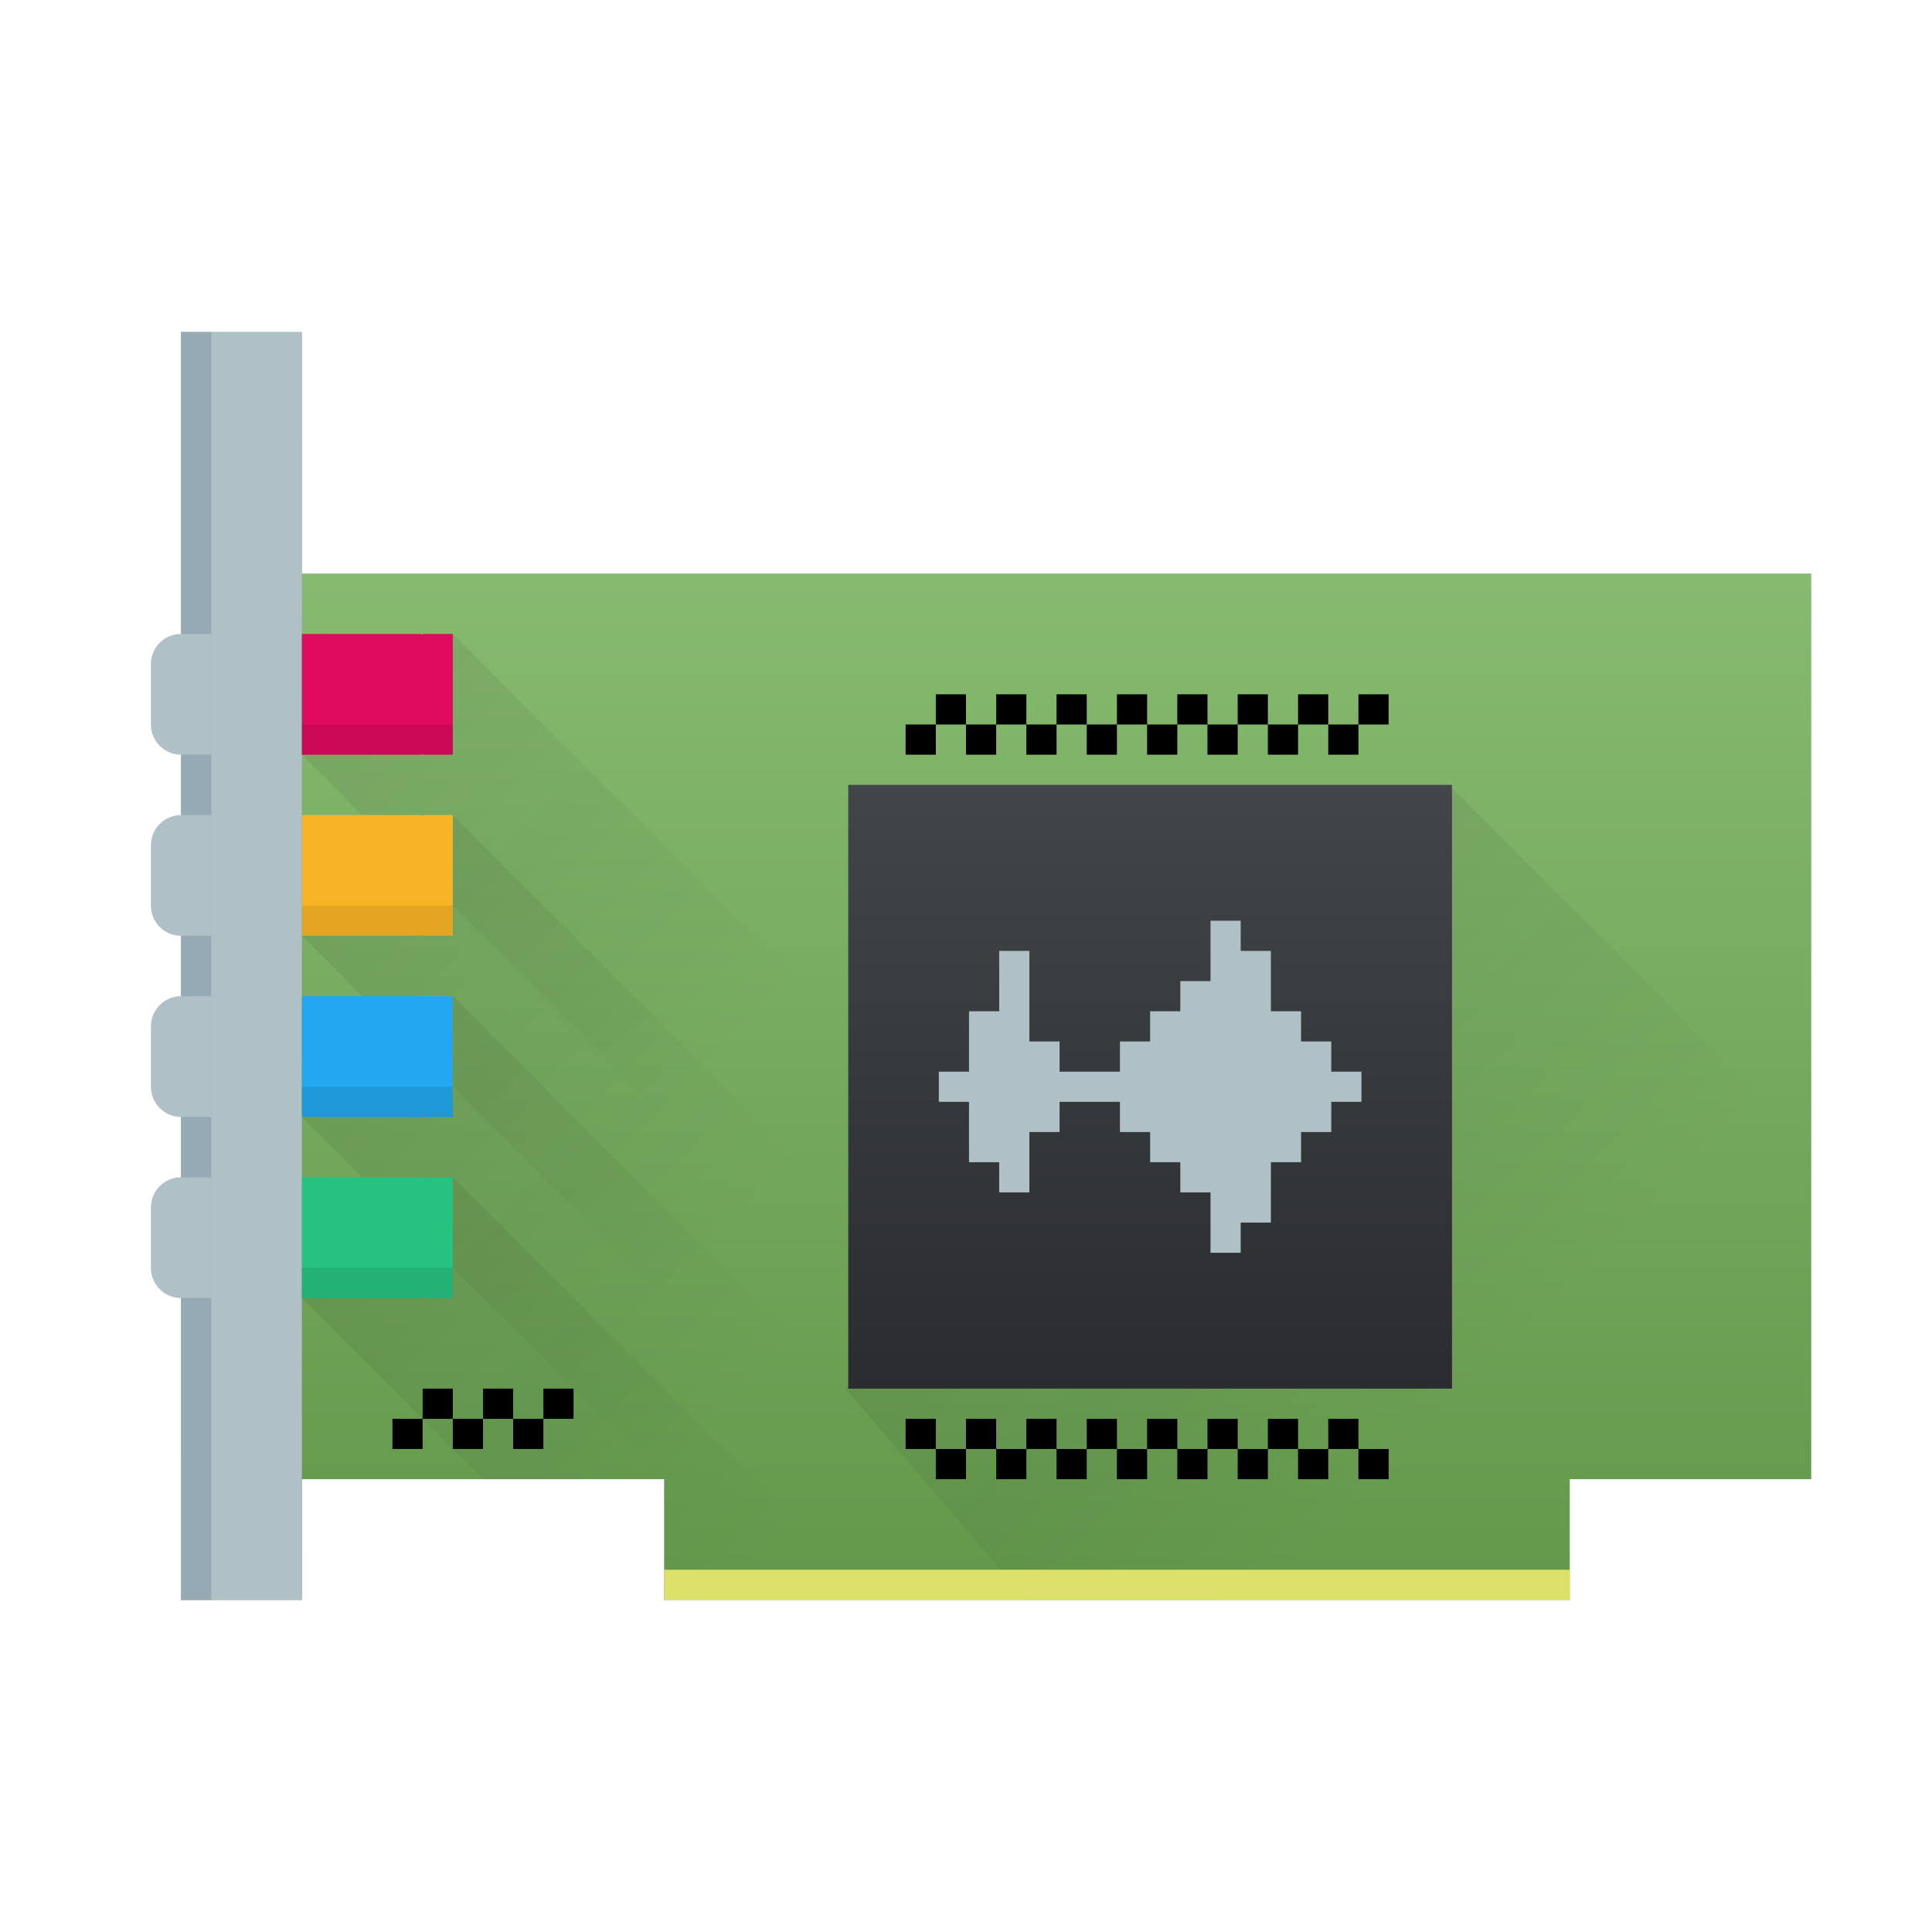
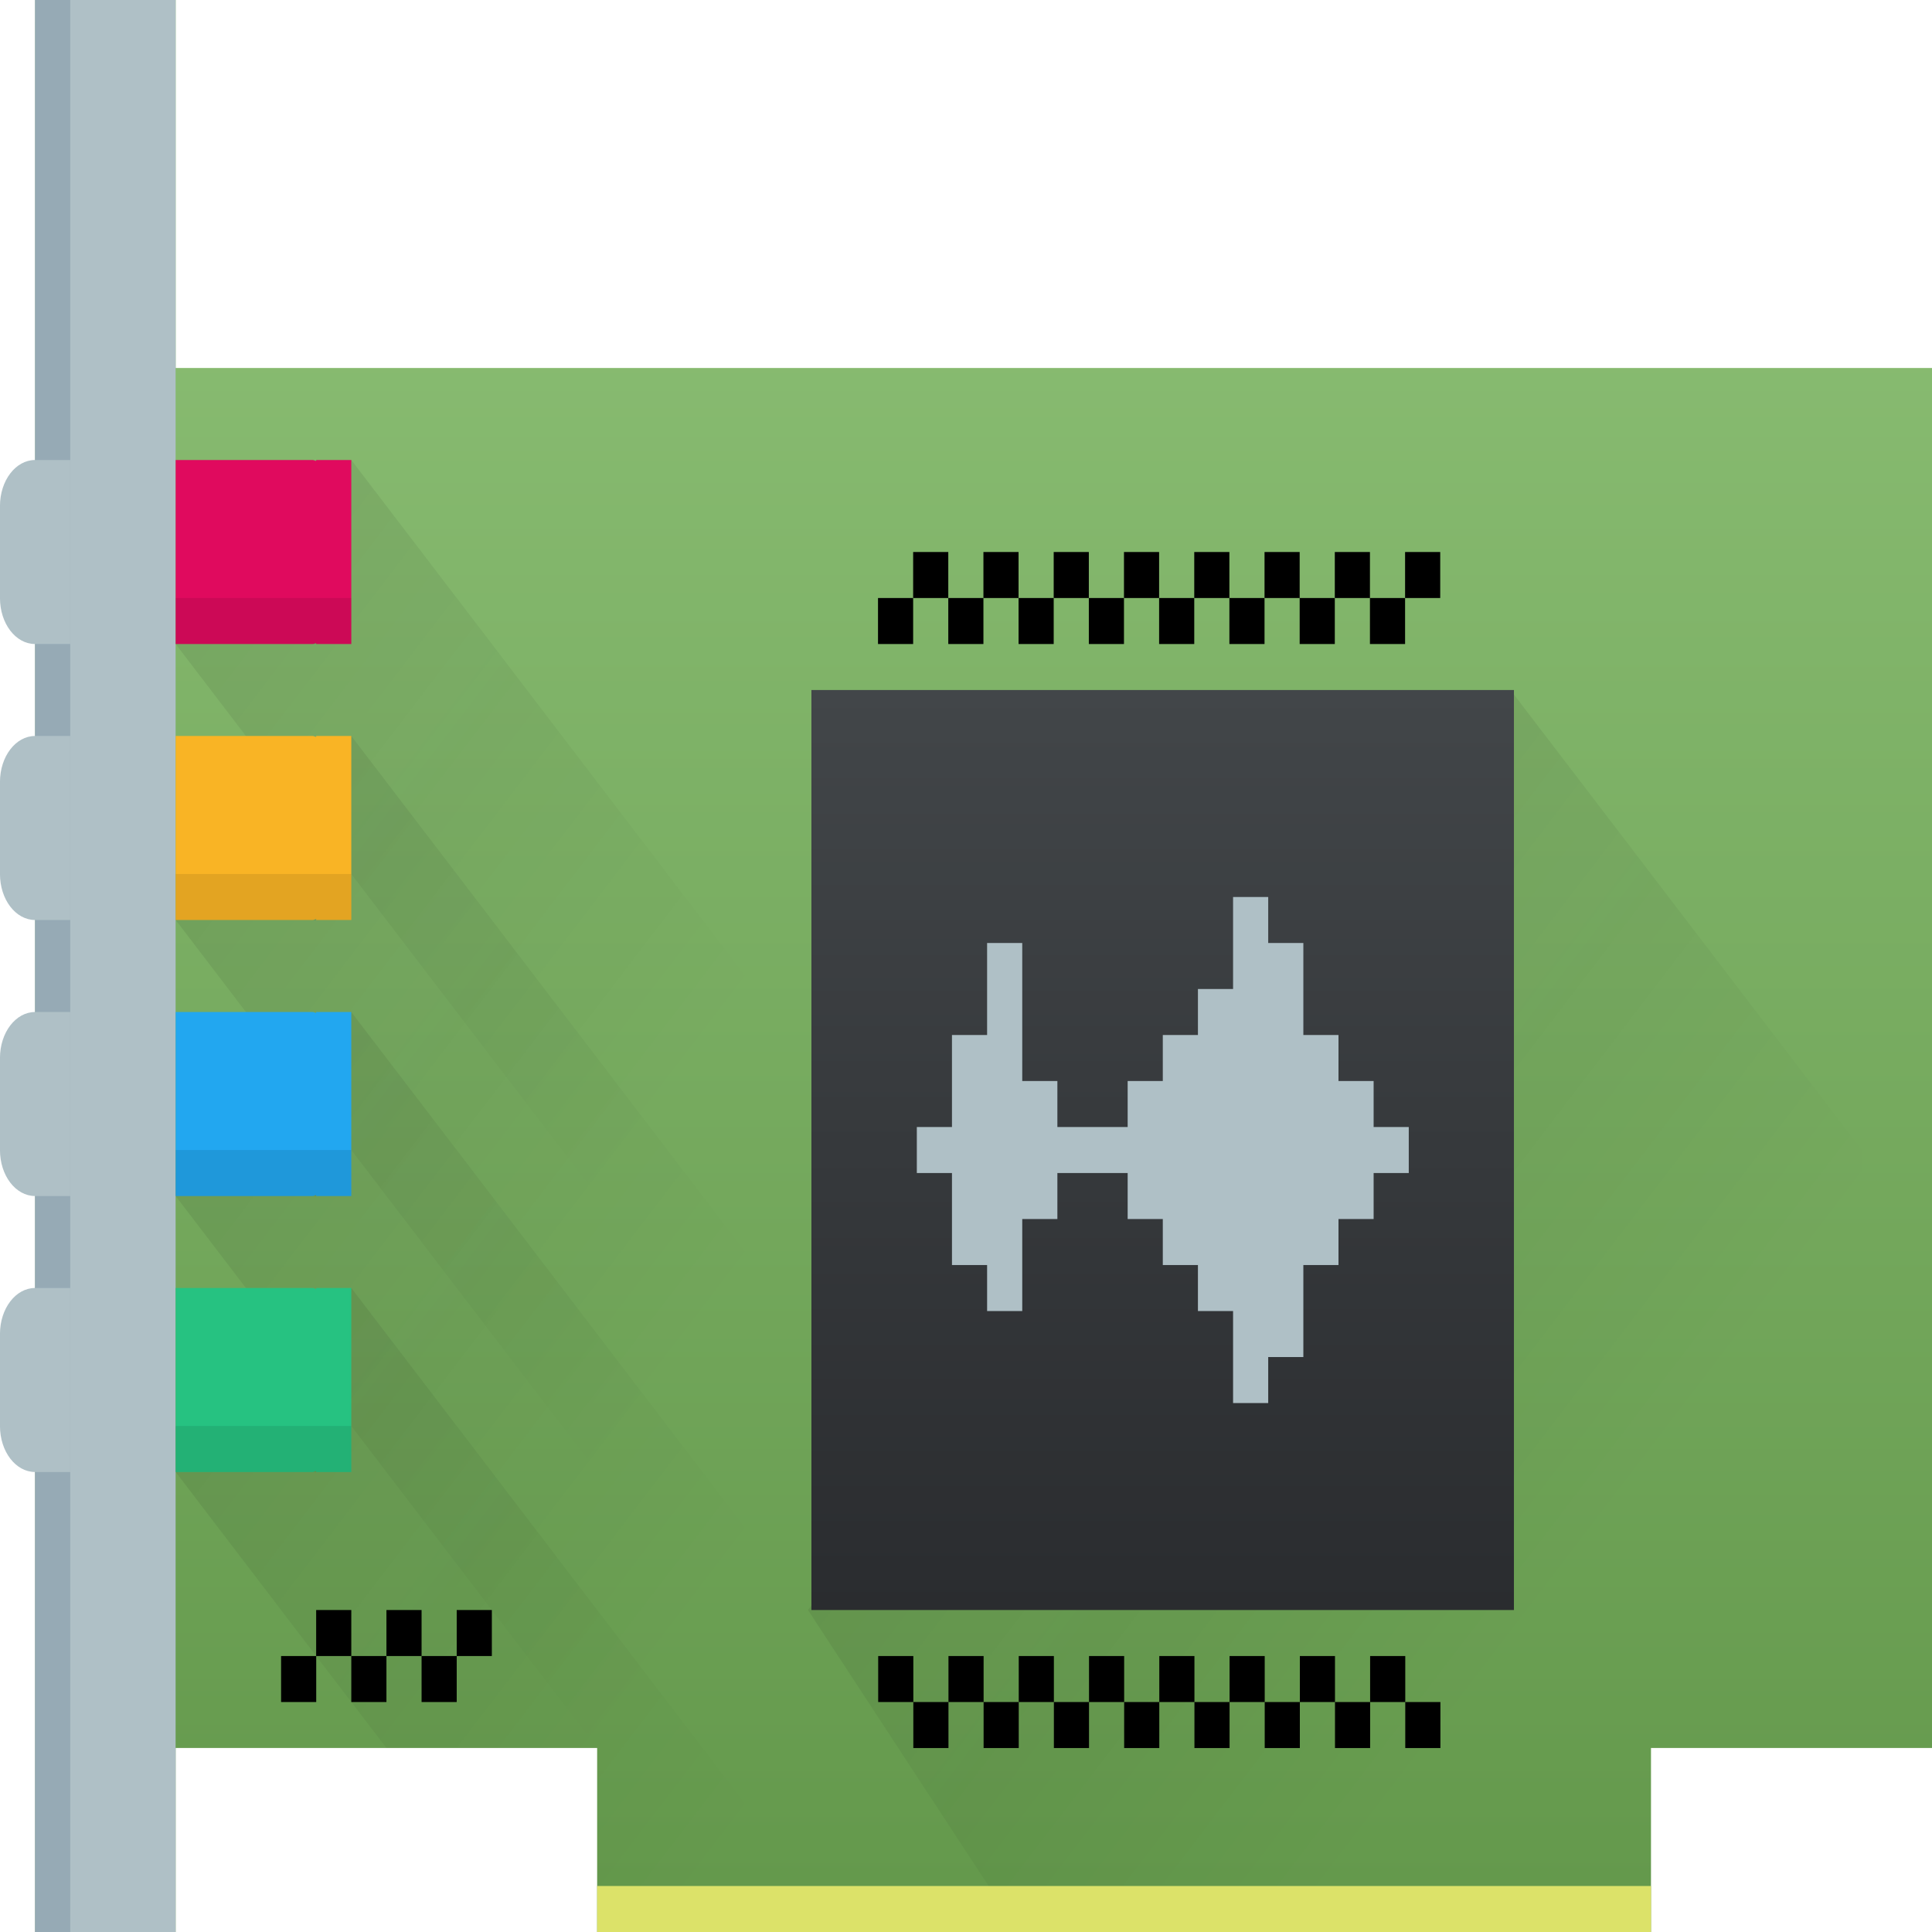
- <svg xmlns="http://www.w3.org/2000/svg" xmlns:xlink="http://www.w3.org/1999/xlink" width="64" version="1.1" height="64">
+ <svg xmlns="http://www.w3.org/2000/svg" xmlns:xlink="http://www.w3.org/1999/xlink" width="32" version="1.1" height="32" id="svg63">
  <defs id="defs5455">
    <linearGradient id="linearGradient4251-0">
      <stop style="stop-color:#63984b" id="stop4253-4" />
      <stop offset="1" style="stop-color:#8fc278" id="stop4255-2" />
    </linearGradient>
-     <linearGradient xlink:href="#linearGradient4251-0" id="linearGradient4232" y1="54" y2="12" x2="0" gradientUnits="userSpaceOnUse" gradientTransform="matrix(1 0 0 1 376.5714 490.798)" />
-     <linearGradient xlink:href="#linearGradient4159" id="linearGradient4384" y1="1043.362" y2="1012.362" x2="0" gradientUnits="userSpaceOnUse" gradientTransform="matrix(0.625 0 0 0.6451613 437.1715 -135.339)" />
+     <linearGradient xlink:href="#linearGradient4251-0" id="linearGradient4232" y1="54" y2="12" x2="0" gradientUnits="userSpaceOnUse" gradientTransform="matrix(0.5818182,0,0,0.7619047,373.6624,514.6551)" />
+     <linearGradient xlink:href="#linearGradient4159" id="linearGradient4384" y1="1043.362" y2="1012.362" x2="0" gradientUnits="userSpaceOnUse" gradientTransform="matrix(0.3636364,0,0,0.4915514,408.9205,37.59843)" />
    <linearGradient id="linearGradient4159">
      <stop style="stop-color:#2a2c2f" id="stop4161" />
      <stop offset="1" style="stop-color:#424649" id="stop4163" />
    </linearGradient>
    <linearGradient id="linearGradient4300">
      <stop style="stop-color:#26c281" id="stop4302" />
      <stop offset="1" style="stop-color:#3fc380" id="stop4304" />
    </linearGradient>
    <linearGradient id="linearGradient4300-2">
      <stop style="stop-color:#22a7f0" id="stop4302-4" />
      <stop offset="1" style="stop-color:#19b5fe" id="stop4304-7" />
    </linearGradient>
    <linearGradient id="linearGradient4300-2-3">
      <stop style="stop-color:#f9b425" id="stop4302-4-0" />
      <stop offset="1" style="stop-color:#f9bf3b" id="stop4304-1" />
    </linearGradient>
    <linearGradient id="linearGradient4300-7">
      <stop style="stop-color:#e00a5e" id="stop4302-8" />
      <stop offset="1" style="stop-color:#f62870" id="stop4304-6" />
    </linearGradient>
-     <linearGradient xlink:href="#linearGradient4300-7" id="linearGradient4746" y1="523.798" y2="516.798" x2="0" gradientUnits="userSpaceOnUse" gradientTransform="matrix(1 0 0 1 -376.5722 -498.798)" />
-     <linearGradient xlink:href="#linearGradient4300-2-3" id="linearGradient4818" y1="523.798" y2="516.798" gradientUnits="userSpaceOnUse" x2="0" gradientTransform="matrix(1 0 0 1 -376.5722 -492.798)" />
-     <linearGradient xlink:href="#linearGradient4300-2" id="linearGradient4824" y1="523.798" y2="516.798" gradientUnits="userSpaceOnUse" x2="0" gradientTransform="matrix(1 0 0 1 -376.5722 -486.798)" />
-     <linearGradient xlink:href="#linearGradient4300" id="linearGradient4830" y1="523.798" y2="516.798" gradientUnits="userSpaceOnUse" x2="0" gradientTransform="matrix(1 0 0 1 -376.5722 -480.798)" />
+     <linearGradient xlink:href="#linearGradient4300-7" id="linearGradient4746" y1="523.798" y2="516.798" x2="0" gradientUnits="userSpaceOnUse" gradientTransform="matrix(0.5818182,0,0,0.7619047,-64.53031,-239.3227)" />
+     <linearGradient xlink:href="#linearGradient4300-2-3" id="linearGradient4818" y1="523.798" y2="516.798" gradientUnits="userSpaceOnUse" x2="0" gradientTransform="matrix(0.5818182,0,0,0.7619047,-64.53031,-234.7512)" />
+     <linearGradient xlink:href="#linearGradient4300-2" id="linearGradient4824" y1="523.798" y2="516.798" gradientUnits="userSpaceOnUse" x2="0" gradientTransform="matrix(0.5818182,0,0,0.7619047,-64.53031,-230.1798)" />
+     <linearGradient xlink:href="#linearGradient4300" id="linearGradient4830" y1="523.798" y2="516.798" gradientUnits="userSpaceOnUse" x2="0" gradientTransform="matrix(0.5818182,0,0,0.7619047,-64.53031,-225.6084)" />
    <linearGradient id="linearGradient4227">
      <stop style="stop-color:#292c2f" id="stop4229" />
      <stop offset="1" style="stop-opacity:0" id="stop4231" />
    </linearGradient>
-     <linearGradient xlink:href="#linearGradient4227" id="linearGradient4864" y1="20" x1="20" y2="48" x2="48" gradientUnits="userSpaceOnUse" gradientTransform="matrix(1 0 0 1 376.5714 490.798)" />
-     <linearGradient xlink:href="#linearGradient4227" id="linearGradient4922" y1="6" x1="-6" y2="36" x2="24" gradientUnits="userSpaceOnUse" gradientTransform="matrix(1 0 0 1 376.5714 490.798)" />
-     <linearGradient xlink:href="#linearGradient4227" id="linearGradient4932" y1="6" x1="-6" y2="36" gradientUnits="userSpaceOnUse" x2="24" gradientTransform="matrix(1 0 0 1 376.5714 496.798)" />
-     <linearGradient xlink:href="#linearGradient4227" id="linearGradient4936" y1="6" x1="-6" y2="36" gradientUnits="userSpaceOnUse" x2="24" gradientTransform="matrix(1 0 0 1 376.5714 502.798)" />
-     <linearGradient xlink:href="#linearGradient4227" id="linearGradient4940" y1="6" x1="-6" y2="36" gradientUnits="userSpaceOnUse" x2="24" gradientTransform="matrix(1 0 0 1 376.5714 508.798)" />
+     <linearGradient xlink:href="#linearGradient4227" id="linearGradient4864" y1="20" x1="20" y2="48" x2="48" gradientUnits="userSpaceOnUse" gradientTransform="matrix(0.5818182,0,0,0.7619047,373.6624,514.6551)" />
+     <linearGradient xlink:href="#linearGradient4227" id="linearGradient4922" y1="6" x1="-6" y2="36" x2="24" gradientUnits="userSpaceOnUse" gradientTransform="matrix(0.5818182,0,0,0.7619047,373.6624,514.6551)" />
+     <linearGradient xlink:href="#linearGradient4227" id="linearGradient4932" y1="6" x1="-6" y2="36" gradientUnits="userSpaceOnUse" x2="24" gradientTransform="matrix(0.5818182,0,0,0.7619047,373.6624,519.2265)" />
+     <linearGradient xlink:href="#linearGradient4227" id="linearGradient4936" y1="6" x1="-6" y2="36" gradientUnits="userSpaceOnUse" x2="24" gradientTransform="matrix(0.5818182,0,0,0.7619047,373.6624,523.798)" />
+     <linearGradient xlink:href="#linearGradient4227" id="linearGradient4940" y1="6" x1="-6" y2="36" gradientUnits="userSpaceOnUse" x2="24" gradientTransform="matrix(0.5818182,0,0,0.7619047,373.6624,528.3694)" />
  </defs>
-   <g id="layer1" transform="matrix(1 0 0 1 -376.5714 -491.798)">
-     <path style="fill:url(#linearGradient4232)" id="rect4200" d="m 382.571,502.798 0,42 4,0 0,-4 12,0 0,4 30,0 0,-4 8,0 0,-30 -20,0 -30,0 0,-6 0,-2 z" />
-     <path style="fill:url(#linearGradient4940);opacity:0.2;fill-rule:evenodd" id="path4938" d="m 391.571,530.798 -5,4 6,6 6,0 0,4 7,0 -14,-14 z" />
-     <path style="fill:url(#linearGradient4936);opacity:0.2;fill-rule:evenodd" id="path4934" d="m 391.571,524.798 -5,4 12,12 4,4 9,0 -20,-20 z" />
-     <path style="fill:url(#linearGradient4932);opacity:0.2;fill-rule:evenodd" id="path4930" d="m 391.571,518.798 -5,4 22,22 9,0 -26,-26 z" />
-     <path style="fill:url(#linearGradient4922);opacity:0.2;fill-rule:evenodd" id="path4896" d="m 391.571,512.798 -5,4 28,28 9,0 -32,-32 z" />
-     <path style="fill:url(#linearGradient4864);opacity:0.2;fill-rule:evenodd" id="path4842" d="m 424.571,517.798 -20,20 6,7 18,0 0,-4 6,0 0,-13 -10,-10 z" />
-     <rect width="30" x="398.571" y="543.798" height="1" style="fill:#dce269" id="rect4234" />
-     <path style="color:#000000" id="path4303" d="m 406.571,538.798 0,1 1,0 0,-1 -1,0 z m 1,1 0,1 1,0 0,-1 -1,0 z m 1,0 1,0 0,-1 -1,0 0,1 z m 1,0 0,1 1,0 0,-1 -1,0 z m 1,0 1,0 0,-1 -1,0 0,1 z m 1,0 0,1 1,0 0,-1 -1,0 z m 1,0 1,0 0,-1 -1,0 0,1 z m 1,0 0,1 1,0 0,-1 -1,0 z m 1,0 1,0 0,-1 -1,0 0,1 z m 1,0 0,1 1,0 0,-1 -1,0 z m 1,0 1,0 0,-1 -1,0 0,1 z m 1,0 0,1 1,0 0,-1 -1,0 z m 1,0 1,0 0,-1 -1,0 0,1 z m 1,0 0,1 1,0 0,-1 -1,0 z m 1,0 1,0 0,-1 -1,0 0,1 z m 1,0 0,1 1,0 0,-1 -1,0 z" />
-     <path style="color:#000000" id="path4313" d="m 390.571,537.798 0,1 1,0 0,-1 -1,0 z m 1,1 0,1 1,0 0,-1 -1,0 z m 1,0 1,0 0,-1 -1,0 0,1 z m 1,0 0,1 1,0 0,-1 -1,0 z m 1,0 1,0 0,-1 -1,0 0,1 z m -4,0 -1,0 0,1 1,0 0,-1 z" />
-     <rect width="20" x="404.671" y="517.798" height="20" style="fill:url(#linearGradient4384);fill-rule:evenodd" id="rect4241" />
-     <rect width="4" x="382.571" y="502.798" height="42" style="fill:#afc0c6" id="rect4487" />
-     <rect width="1" x="382.571" y="502.798" height="42" style="fill:#96aab5" id="rect4489" />
-     <path style="color:#000000" id="path4497" d="m 422.571,514.798 0,1 -1,0 0,-1 1,0 z m -1,1 0,1 -1,0 0,-1 1,0 z m -1,0 -1,0 0,-1 1,0 0,1 z m -1,0 0,1 -1,0 0,-1 1,0 z m -1,0 -1,0 0,-1 1,0 0,1 z m -1,0 0,1 -1,0 0,-1 1,0 z m -1,0 -1,0 0,-1 1,0 0,1 z m -1,0 0,1 -1,0 0,-1 1,0 z m -1,0 -1,0 0,-1 1,0 0,1 z m -1,0 0,1 -1,0 0,-1 1,0 z m -1,0 -1,0 0,-1 1,0 0,1 z m -1,0 0,1 -1,0 0,-1 1,0 z m -1,0 -1,0 0,-1 1,0 0,1 z m -1,0 0,1 -1,0 0,-1 1,0 z m -1,0 -1,0 0,-1 1,0 0,1 z m -1,0 0,1 -1,0 0,-1 1,0 z" />
-     <path style="fill:#afc0c6" id="path4757" d="m 382.571,512.798 c -0.554,0 -1,0.446 -1,1 l 0,2 c 0,0.554 0.446,1 1,1 l 1,0 0,-4 z" />
-     <path style="fill:url(#linearGradient4746)" id="rect4738" d="m 386.571,512.798 0,4 3.9,0 c 0.035,0 0.065,-0.016 0.1,-0.019 l 0,0.019 1,0 0,-4 -1,0 0,0.019 c -0.035,-0.004 -0.064,-0.019 -0.1,-0.019 l -3.9,0 z" />
-     <path style="fill:#afc0c6" id="path4807" d="m 382.571,518.798 c -0.554,0 -1,0.446 -1,1 l 0,2 c 0,0.554 0.446,1 1,1 l 1,0 0,-4 z" />
-     <path style="fill:url(#linearGradient4818)" id="path4816" d="m 386.571,518.798 0,4 3.9,0 c 0.035,0 0.065,-0.016 0.1,-0.019 l 0,0.019 1,0 0,-4 -1,0 0,0.019 c -0.035,-0.004 -0.064,-0.019 -0.1,-0.019 l -3.9,0 z" />
-     <path style="fill:#afc0c6" id="path4820" d="m 382.571,524.798 c -0.554,0 -1,0.446 -1,1 l 0,2 c 0,0.554 0.446,1 1,1 l 1,0 0,-4 z" />
-     <path style="fill:url(#linearGradient4824)" id="path4822" d="m 386.571,524.798 0,4 3.9,0 c 0.035,0 0.065,-0.016 0.1,-0.019 l 0,0.019 1,0 0,-4 -1,0 0,0.019 c -0.035,-0.004 -0.064,-0.019 -0.1,-0.019 l -3.9,0 z" />
-     <path style="fill:#afc0c6" id="path4826" d="m 382.571,530.798 c -0.554,0 -1,0.446 -1,1 l 0,2 c 0,0.554 0.446,1 1,1 l 1,0 0,-4 z" />
-     <path style="fill:url(#linearGradient4830)" id="path4828" d="m 386.571,530.798 0,4 3.9,0 c 0.035,0 0.065,-0.016 0.1,-0.019 l 0,0.019 1,0 0,-4 -1,0 0,0.019 c -0.035,-0.004 -0.064,-0.019 -0.1,-0.019 l -3.9,0 z" />
-     <rect width="5" x="386.571" y="533.798" height="1" style="opacity:0.09" id="rect4832" />
-     <rect width="5" x="386.571" y="527.798" height="1" style="opacity:0.09" id="rect4834" />
-     <rect width="5" x="386.571" y="521.798" height="1" style="opacity:0.09" id="rect4836" />
-     <rect width="5" x="386.571" y="515.798" height="1" style="opacity:0.09" id="rect4838" />
-     <path style="fill:#afc0c6;stroke-linecap:round;stroke-width:2" id="rect4144" d="m 409.671,523.298 0,2 -1,0 0,2 -1,0 0,1 1,0 0,2 1,0 0,1 0,0 1,0 0,-2 1,0 0,0 0,-1 2,0 0,1 1,0 0,1 1,0 0,1 1,0 0,2 1,0 0,-1 1,0 0,-2 1,0 0,-1 1,0 0,-1 1,0 0,-1 -1,0 0,-1 -1,0 0,-1 -1,0 0,-2 -1,0 0,-1 -1,0 0,2 -1,0 0,1 -1,0 0,1 -1,0 0,1 -2,0 0,-1 0,0 -1,0 0,-3 0,0 z" />
+   <g id="layer1" transform="translate(-376.5714,-523.798)">
+     <path style="fill:url(#linearGradient4232);stroke-width:0.666" id="rect4200" d="m 377.153,523.798 v 32 h 2.327 v -3.048 h 6.982 v 3.048 h 17.455 v -3.048 h 4.655 v -22.857 h -11.636 -17.455 v -4.571 -1.524 z" />
+     <path style="opacity:0.2;fill:url(#linearGradient4940);fill-rule:evenodd;stroke-width:0.666" id="path4938" d="m 382.39,545.131 -2.909,3.048 3.491,4.571 h 3.491 v 3.048 h 4.073 z" />
+     <path style="opacity:0.2;fill:url(#linearGradient4936);fill-rule:evenodd;stroke-width:0.666" id="path4934" d="m 382.39,540.56 -2.909,3.048 6.982,9.143 2.327,3.048 h 5.236 z" />
+     <path style="opacity:0.2;fill:url(#linearGradient4932);fill-rule:evenodd;stroke-width:0.666" id="path4930" d="m 382.39,535.988 -2.909,3.048 12.8,16.762 h 5.236 z" />
+     <path style="opacity:0.2;fill:url(#linearGradient4922);fill-rule:evenodd;stroke-width:0.666" id="path4896" d="m 382.39,531.417 -2.909,3.048 16.291,21.333 h 5.236 z" />
+     <path style="opacity:0.2;fill:url(#linearGradient4864);fill-rule:evenodd;stroke-width:0.666" id="path4842" d="m 401.59,535.227 -11.636,15.238 3.491,5.333 h 10.473 v -3.048 h 3.491 v -9.905 z" />
+     <rect width="17.455" x="386.462" y="555.036" height="0.762" style="fill:#dce269;stroke-width:0.666" id="rect4234" />
+     <path style="color:#000000;stroke-width:0.666" id="path4303" d="m 391.117,551.227 v 0.762 h 0.582 v -0.762 z m 0.582,0.762 v 0.762 h 0.582 v -0.762 z m 0.582,0 h 0.582 v -0.762 h -0.582 z m 0.582,0 v 0.762 h 0.582 v -0.762 z m 0.582,0 h 0.582 v -0.762 h -0.582 z m 0.582,0 v 0.762 h 0.582 v -0.762 z m 0.582,0 h 0.582 v -0.762 h -0.582 z m 0.582,0 v 0.762 h 0.582 v -0.762 z m 0.582,0 h 0.582 v -0.762 h -0.582 z m 0.582,0 v 0.762 h 0.582 v -0.762 z m 0.582,0 h 0.582 v -0.762 h -0.582 z m 0.582,0 v 0.762 h 0.582 v -0.762 z m 0.582,0 h 0.582 v -0.762 h -0.582 z m 0.582,0 v 0.762 h 0.582 v -0.762 z m 0.582,0 h 0.582 v -0.762 h -0.582 z m 0.582,0 v 0.762 h 0.582 v -0.762 z" />
+     <path style="color:#000000;stroke-width:0.666" id="path4313" d="m 381.808,550.465 v 0.762 h 0.582 v -0.762 z m 0.582,0.762 v 0.762 h 0.582 v -0.762 z m 0.582,0 h 0.582 v -0.762 h -0.582 z m 0.582,0 v 0.762 h 0.582 v -0.762 z m 0.582,0 h 0.582 v -0.762 h -0.582 z m -2.327,0 h -0.582 v 0.762 h 0.582 z" />
+     <rect width="11.636" x="390.011" y="535.227" height="15.238" style="fill:url(#linearGradient4384);fill-rule:evenodd;stroke-width:0.666" id="rect4241" />
+     <rect width="2.327" x="377.153" y="523.798" height="32" style="fill:#afc0c6;stroke-width:0.666" id="rect4487" />
+     <rect width="0.582" x="377.153" y="523.798" height="32" style="fill:#96aab5;stroke-width:0.666" id="rect4489" />
+     <path style="color:#000000;stroke-width:0.666" id="path4497" d="m 400.426,532.941 v 0.762 h -0.582 v -0.762 z m -0.582,0.762 v 0.762 h -0.582 v -0.762 z m -0.582,0 h -0.582 v -0.762 h 0.582 z m -0.582,0 v 0.762 h -0.582 v -0.762 z m -0.582,0 h -0.582 v -0.762 h 0.582 z m -0.582,0 v 0.762 h -0.582 v -0.762 z m -0.582,0 h -0.582 v -0.762 h 0.582 z m -0.582,0 v 0.762 h -0.582 v -0.762 z m -0.582,0 h -0.582 v -0.762 h 0.582 z m -0.582,0 v 0.762 h -0.582 v -0.762 z m -0.582,0 h -0.582 v -0.762 h 0.582 z m -0.582,0 v 0.762 h -0.582 v -0.762 z m -0.582,0 h -0.582 v -0.762 h 0.582 z m -0.582,0 v 0.762 h -0.582 v -0.762 z m -0.582,0 h -0.582 v -0.762 h 0.582 z m -0.582,0 v 0.762 h -0.582 v -0.762 z" />
+     <path style="fill:#afc0c6;stroke-width:0.666" id="path4757" d="m 377.153,531.417 c -0.322,0 -0.582,0.34 -0.582,0.762 v 1.524 c 0,0.422 0.259,0.762 0.582,0.762 h 0.582 v -3.048 z" />
+     <path style="fill:url(#linearGradient4746);stroke-width:0.666" id="rect4738" d="m 379.481,531.417 v 3.048 h 2.269 c 0.021,0 0.038,-0.012 0.058,-0.015 v 0.015 h 0.582 v -3.048 h -0.582 v 0.015 c -0.02,-0.003 -0.037,-0.015 -0.058,-0.015 z" />
+     <path style="fill:#afc0c6;stroke-width:0.666" id="path4807" d="m 377.153,535.988 c -0.322,0 -0.582,0.34 -0.582,0.762 v 1.524 c 0,0.422 0.259,0.762 0.582,0.762 h 0.582 v -3.048 z" />
+     <path style="fill:url(#linearGradient4818);stroke-width:0.666" id="path4816" d="m 379.481,535.988 v 3.048 h 2.269 c 0.021,0 0.038,-0.012 0.058,-0.015 v 0.015 h 0.582 v -3.048 h -0.582 v 0.015 c -0.02,-0.003 -0.037,-0.015 -0.058,-0.015 z" />
+     <path style="fill:#afc0c6;stroke-width:0.666" id="path4820" d="m 377.153,540.56 c -0.322,0 -0.582,0.34 -0.582,0.762 v 1.524 c 0,0.422 0.259,0.762 0.582,0.762 h 0.582 v -3.048 z" />
+     <path style="fill:url(#linearGradient4824);stroke-width:0.666" id="path4822" d="m 379.481,540.56 v 3.048 h 2.269 c 0.021,0 0.038,-0.012 0.058,-0.015 v 0.015 h 0.582 v -3.048 h -0.582 v 0.015 c -0.02,-0.003 -0.037,-0.015 -0.058,-0.015 z" />
+     <path style="fill:#afc0c6;stroke-width:0.666" id="path4826" d="m 377.153,545.131 c -0.322,0 -0.582,0.34 -0.582,0.762 v 1.524 c 0,0.422 0.259,0.762 0.582,0.762 h 0.582 v -3.048 z" />
+     <path style="fill:url(#linearGradient4830);stroke-width:0.666" id="path4828" d="m 379.481,545.131 v 3.048 h 2.269 c 0.021,0 0.038,-0.012 0.058,-0.015 v 0.015 h 0.582 v -3.048 h -0.582 v 0.015 c -0.02,-0.003 -0.037,-0.015 -0.058,-0.015 z" />
+     <rect width="2.909" x="379.481" y="547.417" height="0.762" style="opacity:0.09;stroke-width:0.666" id="rect4832" />
+     <rect width="2.909" x="379.481" y="542.846" height="0.762" style="opacity:0.09;stroke-width:0.666" id="rect4834" />
+     <rect width="2.909" x="379.481" y="538.274" height="0.762" style="opacity:0.09;stroke-width:0.666" id="rect4836" />
+     <rect width="2.909" x="379.481" y="533.703" height="0.762" style="opacity:0.09;stroke-width:0.666" id="rect4838" />
+     <path style="fill:#afc0c6;stroke-width:1.332;stroke-linecap:round" id="rect4144" d="m 392.921,539.417 v 1.524 h -0.582 v 1.524 h -0.582 v 0.762 h 0.582 v 1.524 h 0.582 v 0.762 0 h 0.582 v -1.524 h 0.582 v 0 -0.762 h 1.164 v 0.762 h 0.582 v 0.762 h 0.582 v 0.762 h 0.582 v 1.524 h 0.582 v -0.762 h 0.582 v -1.524 h 0.582 v -0.762 h 0.582 v -0.762 h 0.582 v -0.762 h -0.582 v -0.762 h -0.582 v -0.762 h -0.582 v -1.524 h -0.582 v -0.762 h -0.582 v 1.524 h -0.582 v 0.762 h -0.582 v 0.762 h -0.582 v 0.762 h -1.164 v -0.762 0 h -0.582 v -2.286 0 z" />
  </g>
</svg>
